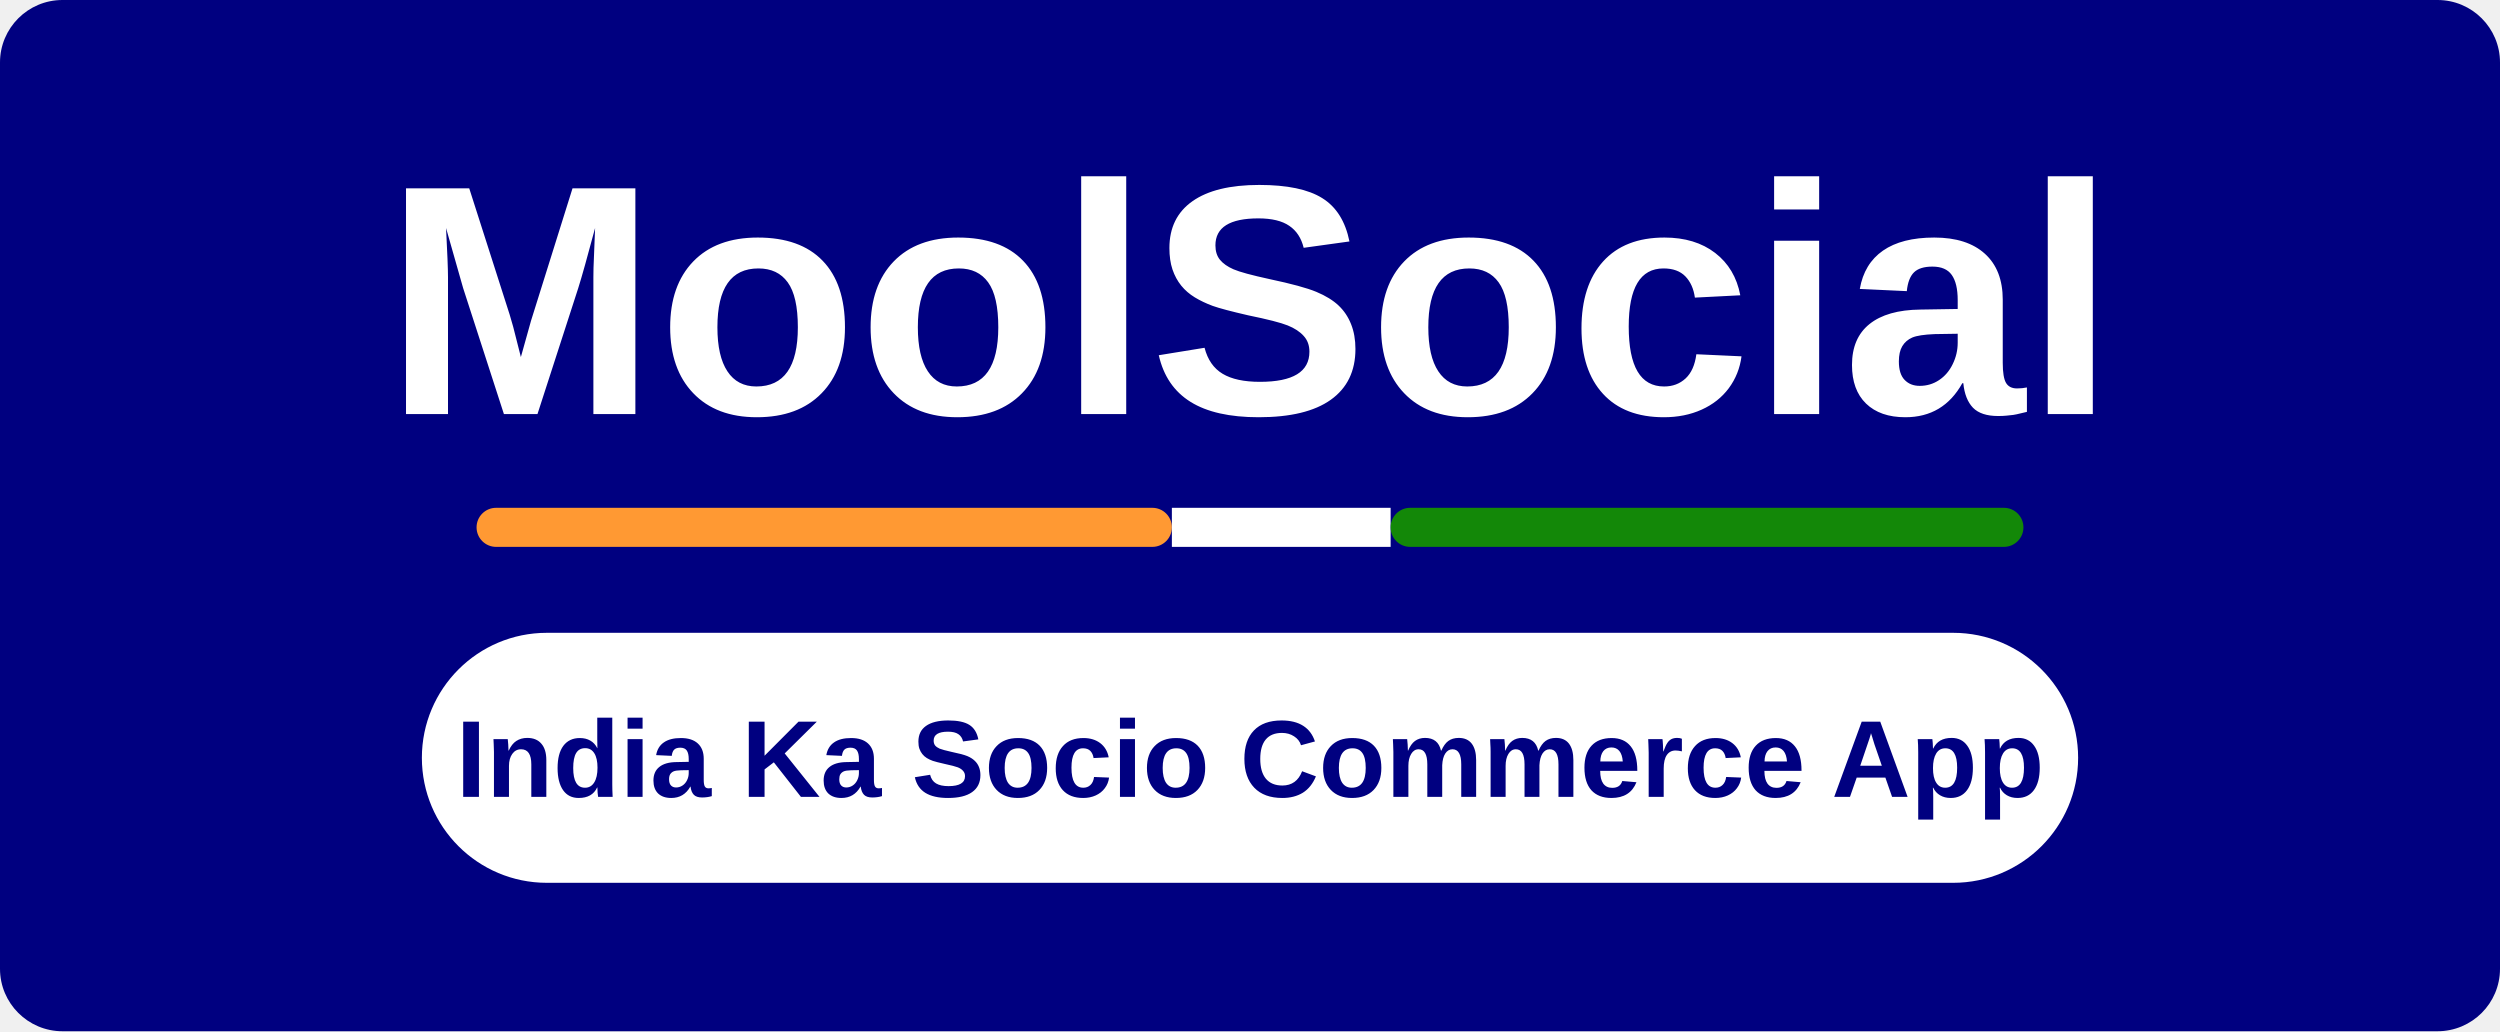
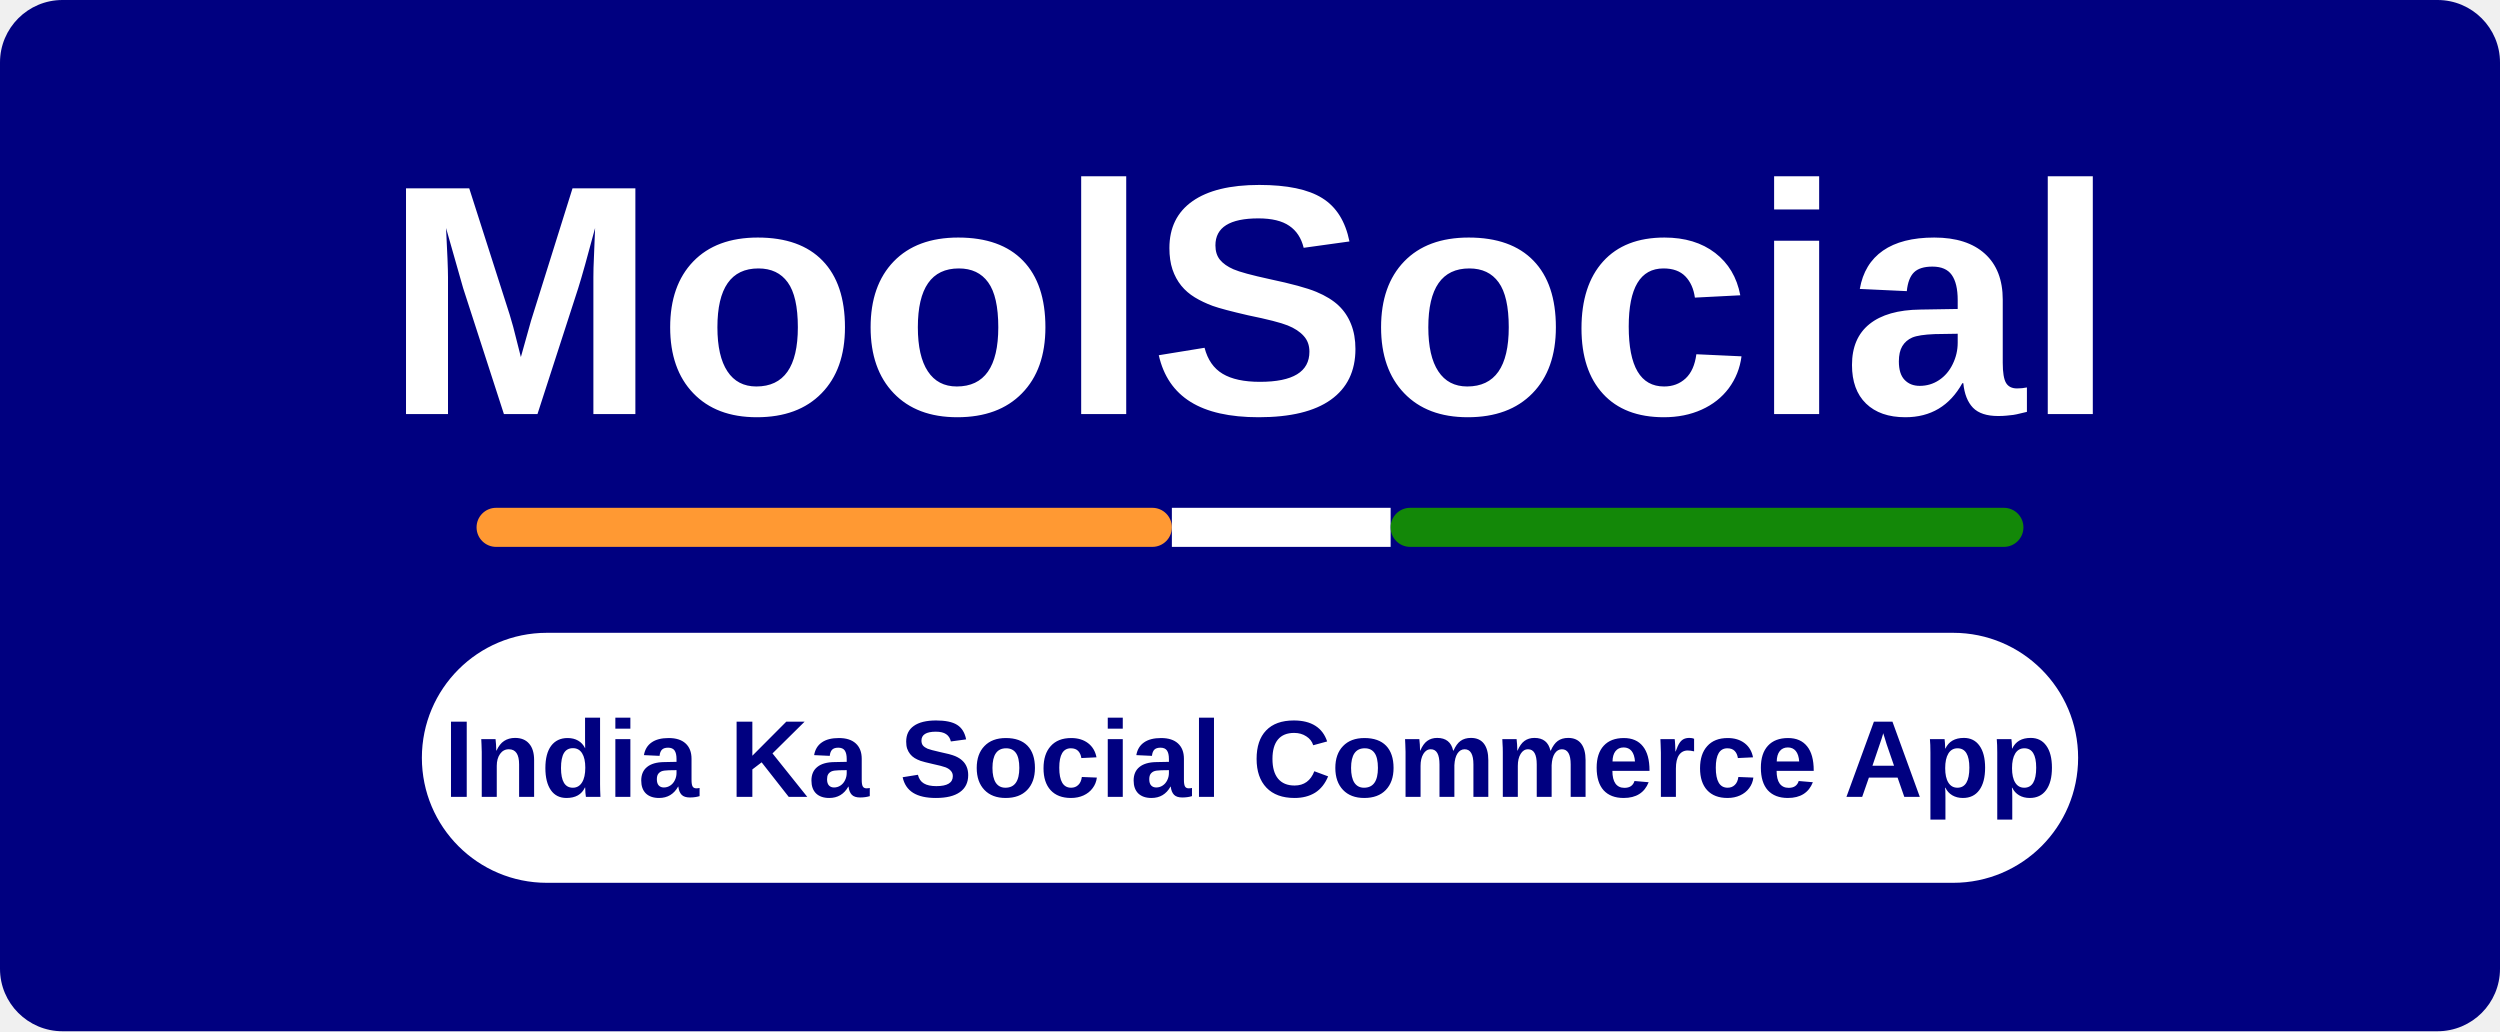
- <svg xmlns="http://www.w3.org/2000/svg" width="320" height="132" viewBox="0 0 320 132" role="img" aria-label="MoolSocial — India Ka Socio Commerce App">
+ <svg xmlns="http://www.w3.org/2000/svg" width="320" height="132" viewBox="0 0 320 132" role="img" aria-label="MoolSocial — India Ka Social Commerce App">
  <rect width="320" height="132" rx="8" fill="#000080" />
  <text x="160" y="53" fill="#FFFFFF" font-family="Arial Black, Arial, Helvetica, sans-serif" font-size="42" font-weight="900" text-anchor="middle">MoolSocial</text>
  <g transform="translate(61 65)">
    <rect width="89" height="5" rx="2.5" fill="#FF9933" />
    <rect x="89" width="28" height="5" fill="#FFFFFF" />
    <rect x="117" width="81" height="5" rx="2.5" fill="#138808" />
  </g>
  <rect x="54" y="81" width="212" height="32" rx="16" fill="#FFFFFF" />
-   <text x="160" y="102" fill="#000080" font-family="Arial, Helvetica, sans-serif" font-size="14" font-weight="700" text-anchor="middle">India Ka Socio Commerce App</text>
+   <text x="160" y="102" fill="#000080" font-family="Arial, Helvetica, sans-serif" font-size="14" font-weight="700" text-anchor="middle">India Ka Social Commerce App</text>
</svg>
